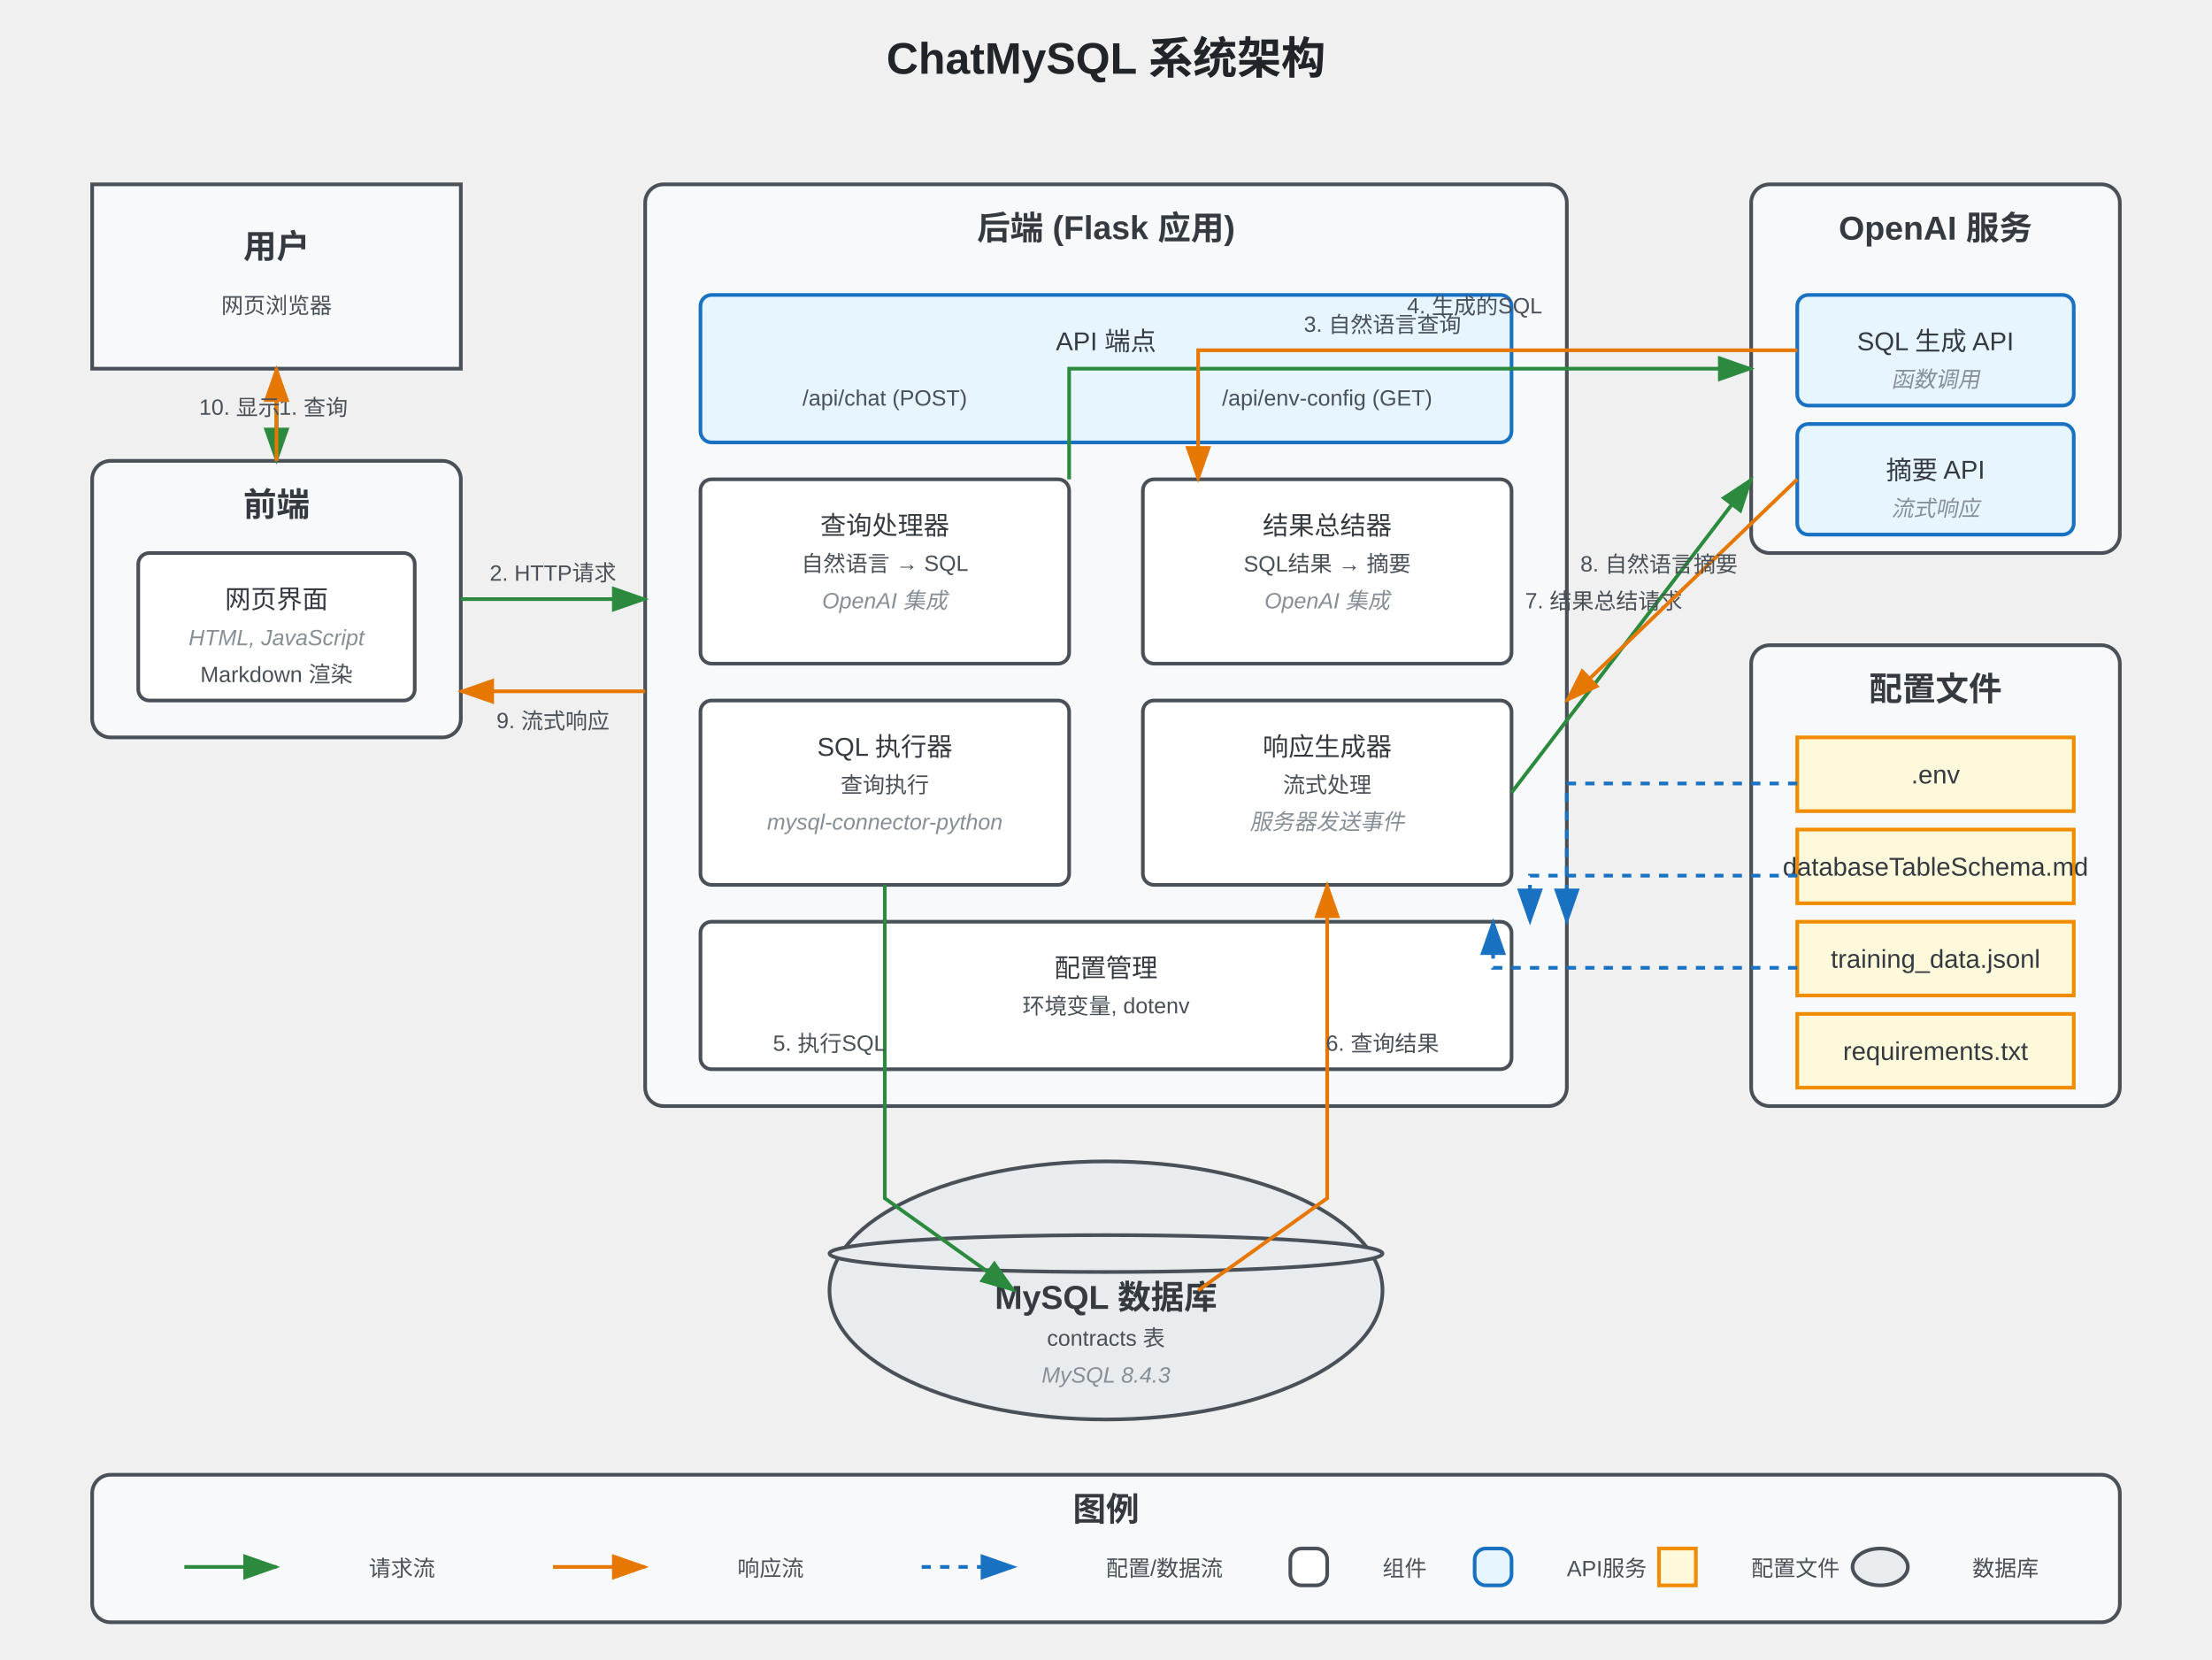
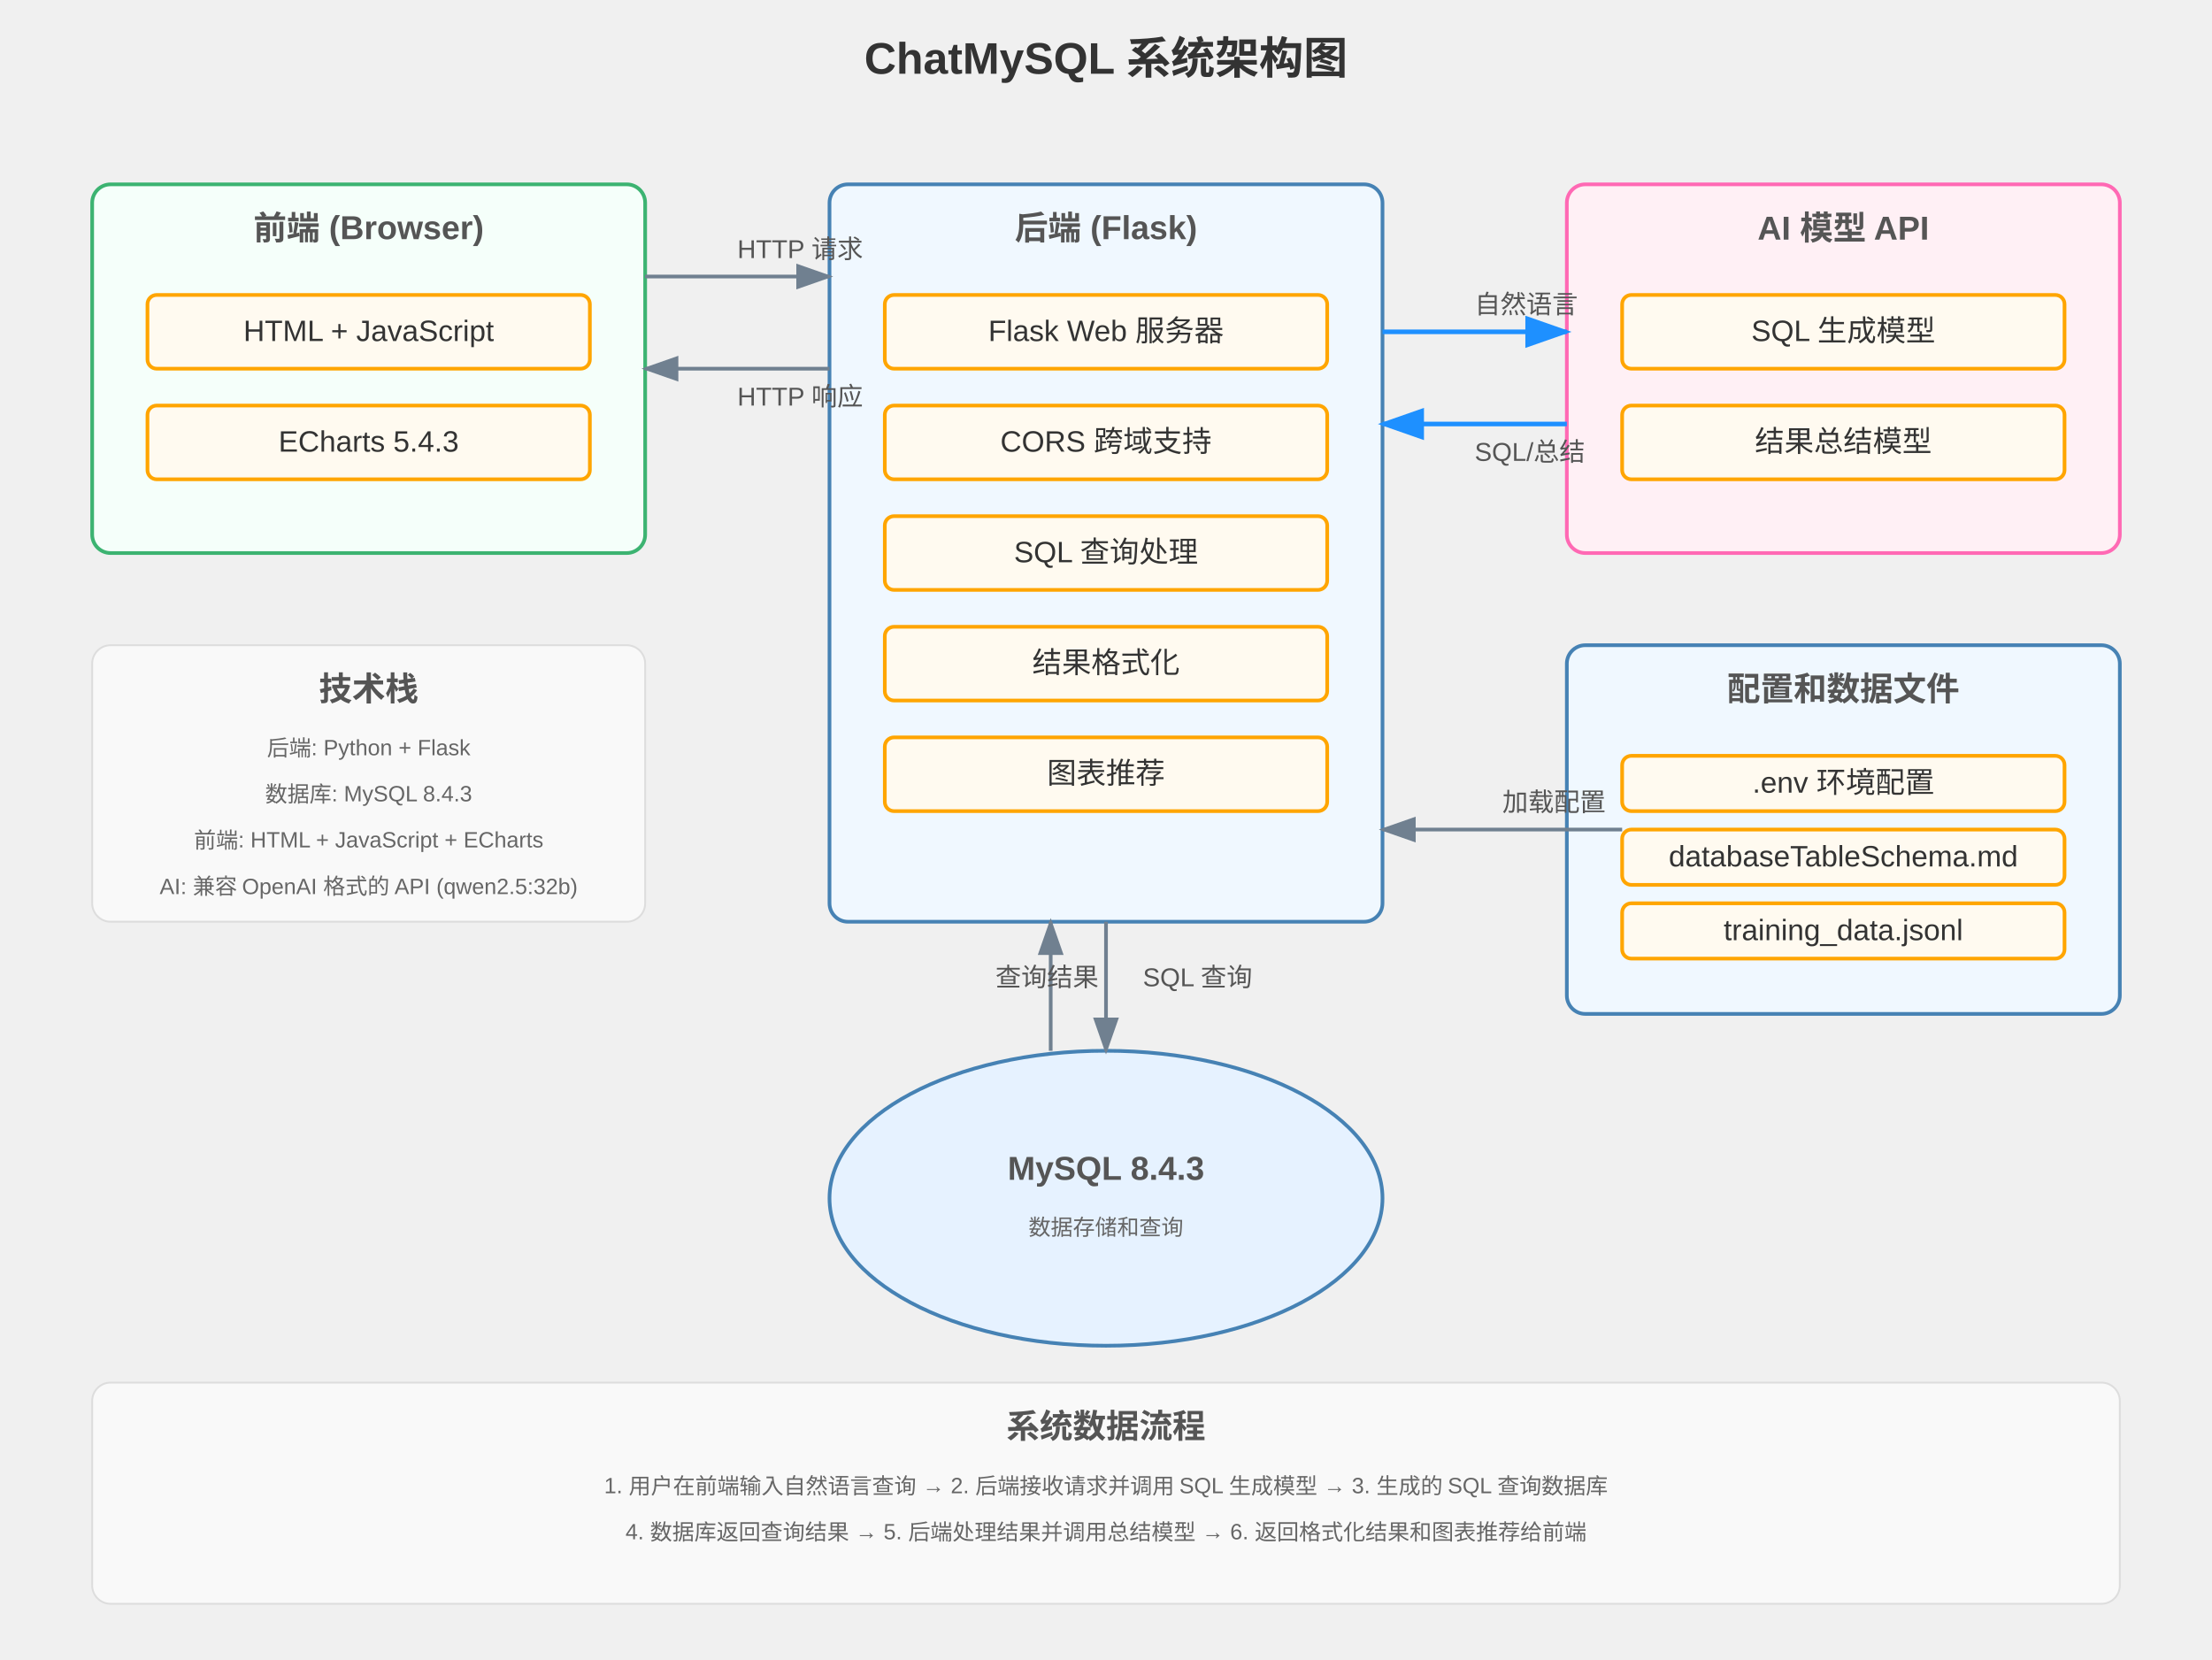
<svg xmlns="http://www.w3.org/2000/svg" width="1200" height="900">
  <defs>
    <style>
-             /* 基础样式 */
-             .container { fill: #f8f9fa; stroke: #495057; stroke-width: 2; rx: 10; ry: 10; }
-             .component { fill: #ffffff; stroke: #495057; stroke-width: 2; rx: 6; ry: 6; }
-             .database { fill: #e9ecef; stroke: #495057; stroke-width: 2; }
-             .api { fill: #e7f5ff; stroke: #1971c2; stroke-width: 2; rx: 6; ry: 6; }
-             .file { fill: #fff9db; stroke: #f08c00; stroke-width: 2; }
-             .process { fill: #f1f3f5; stroke: #495057; stroke-width: 2; }
-             .user { fill: #f8f9fa; stroke: #495057; stroke-width: 2; }
-             
-             /* 文本样式 */
-             .title { font-family: 'Arial', sans-serif; font-size: 24px; font-weight: bold; fill: #212529; text-anchor: middle; }
-             .subtitle { font-family: 'Arial', sans-serif; font-size: 18px; font-weight: bold; fill: #343a40; text-anchor: middle; }
-             .label { font-family: 'Arial', sans-serif; font-size: 14px; fill: #343a40; text-anchor: middle; }
-             .small-text { font-family: 'Arial', sans-serif; font-size: 12px; fill: #495057; text-anchor: middle; }
-             .tech-label { font-family: 'Arial', sans-serif; font-size: 12px; fill: #868e96; text-anchor: middle; font-style: italic; }
-             
-             /* 箭头样式 */
-             .arrow { fill: none; stroke: #adb5bd; stroke-width: 2; marker-end: url(#arrowhead); }
-             .data-flow { fill: none; stroke: #1971c2; stroke-width: 2; stroke-dasharray: 5,5; marker-end: url(#data-arrowhead); }
-             .request-flow { fill: none; stroke: #2b8a3e; stroke-width: 2; marker-end: url(#request-arrowhead); }
-             .response-flow { fill: none; stroke: #e67700; stroke-width: 2; marker-end: url(#response-arrowhead); }
-             
-             /* 图标样式 */
-             .icon { font-family: 'Arial', sans-serif; font-size: 20px; fill: #495057; text-anchor: middle; }
+             .component { fill: #f0f8ff; stroke: #4682b4; stroke-width: 2; rx: 10; ry: 10; }
+             .database { fill: #e6f2ff; stroke: #4682b4; stroke-width: 2; }
+             .api { fill: #fff0f5; stroke: #ff69b4; stroke-width: 2; rx: 10; ry: 10; }
+             .frontend { fill: #f5fffa; stroke: #3cb371; stroke-width: 2; rx: 10; ry: 10; }
+             .module { fill: #fffaf0; stroke: #ffa500; stroke-width: 2; rx: 5; ry: 5; }
+             .data-flow { fill: none; stroke: #708090; stroke-width: 2; marker-end: url(#arrowhead); }
+             .data-flow-highlight { fill: none; stroke: #1e90ff; stroke-width: 2.5; marker-end: url(#arrowhead-highlight); }
+             .text { font-family: Arial, sans-serif; font-size: 16px; fill: #333; text-anchor: middle; }
+             .small-text { font-family: Arial, sans-serif; font-size: 12px; fill: #666; text-anchor: middle; }
+             .title { font-family: Arial, sans-serif; font-size: 24px; font-weight: bold; fill: #333; text-anchor: middle; }
+             .subtitle { font-family: Arial, sans-serif; font-size: 18px; font-weight: bold; fill: #555; text-anchor: middle; }
+             .label { font-family: Arial, sans-serif; font-size: 14px; fill: #555; }
        </style>
    <marker id="arrowhead" markerWidth="10" markerHeight="7" refX="9" refY="3.5" orient="auto">
-       <polygon points="0 0, 10 3.5, 0 7" fill="#adb5bd" />
+       <polygon points="0 0, 10 3.5, 0 7" fill="#708090" />
    </marker>
-     <marker id="data-arrowhead" markerWidth="10" markerHeight="7" refX="9" refY="3.5" orient="auto">
-       <polygon points="0 0, 10 3.5, 0 7" fill="#1971c2" />
-     </marker>
-     <marker id="request-arrowhead" markerWidth="10" markerHeight="7" refX="9" refY="3.5" orient="auto">
-       <polygon points="0 0, 10 3.5, 0 7" fill="#2b8a3e" />
-     </marker>
-     <marker id="response-arrowhead" markerWidth="10" markerHeight="7" refX="9" refY="3.5" orient="auto">
-       <polygon points="0 0, 10 3.5, 0 7" fill="#e67700" />
+     <marker id="arrowhead-highlight" markerWidth="10" markerHeight="7" refX="9" refY="3.5" orient="auto">
+       <polygon points="0 0, 10 3.5, 0 7" fill="#1e90ff" />
    </marker>
  </defs>
-   <text x="600" y="40" class="title">ChatMySQL 系统架构</text>
-   <rect x="50" y="100" width="200" height="100" class="user" />
-   <text x="150" y="140" class="subtitle">用户</text>
-   <text x="150" y="170" class="small-text">网页浏览器</text>
-   <rect x="50" y="250" width="200" height="150" class="container" />
-   <text x="150" y="280" class="subtitle">前端</text>
-   <rect x="75" y="300" width="150" height="80" class="component" />
-   <text x="150" y="330" class="label">网页界面</text>
-   <text x="150" y="350" class="tech-label">HTML, JavaScript</text>
-   <text x="150" y="370" class="small-text">Markdown 渲染</text>
-   <rect x="350" y="100" width="500" height="500" class="container" />
-   <text x="600" y="130" class="subtitle">后端 (Flask 应用)</text>
-   <rect x="380" y="160" width="440" height="80" class="api" />
-   <text x="600" y="190" class="label">API 端点</text>
-   <text x="480" y="220" class="small-text">/api/chat (POST)</text>
-   <text x="720" y="220" class="small-text">/api/env-config (GET)</text>
-   <rect x="380" y="260" width="200" height="100" class="component" />
-   <text x="480" y="290" class="label">查询处理器</text>
-   <text x="480" y="310" class="small-text">自然语言 → SQL</text>
-   <text x="480" y="330" class="tech-label">OpenAI 集成</text>
-   <rect x="620" y="260" width="200" height="100" class="component" />
-   <text x="720" y="290" class="label">结果总结器</text>
-   <text x="720" y="310" class="small-text">SQL结果 → 摘要</text>
-   <text x="720" y="330" class="tech-label">OpenAI 集成</text>
-   <rect x="380" y="380" width="200" height="100" class="component" />
-   <text x="480" y="410" class="label">SQL 执行器</text>
-   <text x="480" y="430" class="small-text">查询执行</text>
-   <text x="480" y="450" class="tech-label">mysql-connector-python</text>
-   <rect x="620" y="380" width="200" height="100" class="component" />
-   <text x="720" y="410" class="label">响应生成器</text>
-   <text x="720" y="430" class="small-text">流式处理</text>
-   <text x="720" y="450" class="tech-label">服务器发送事件</text>
-   <rect x="380" y="500" width="440" height="80" class="component" />
-   <text x="600" y="530" class="label">配置管理</text>
-   <text x="600" y="550" class="small-text">环境变量, dotenv</text>
-   <ellipse cx="600" cy="700" rx="150" ry="70" class="database" />
-   <ellipse cx="600" cy="680" rx="150" ry="10" class="database" />
-   <text x="600" y="710" class="subtitle">MySQL 数据库</text>
-   <text x="600" y="730" class="small-text">contracts 表</text>
-   <text x="600" y="750" class="tech-label">MySQL 8.4.3</text>
-   <rect x="950" y="100" width="200" height="200" class="container" />
-   <text x="1050" y="130" class="subtitle">OpenAI 服务</text>
-   <rect x="975" y="160" width="150" height="60" class="api" />
-   <text x="1050" y="190" class="label">SQL 生成 API</text>
-   <text x="1050" y="210" class="tech-label">函数调用</text>
-   <rect x="975" y="230" width="150" height="60" class="api" />
-   <text x="1050" y="260" class="label">摘要 API</text>
-   <text x="1050" y="280" class="tech-label">流式响应</text>
-   <rect x="950" y="350" width="200" height="250" class="container" />
-   <text x="1050" y="380" class="subtitle">配置文件</text>
-   <rect x="975" y="400" width="150" height="40" class="file" />
-   <text x="1050" y="425" class="label">.env</text>
-   <rect x="975" y="450" width="150" height="40" class="file" />
-   <text x="1050" y="475" class="label">databaseTableSchema.md</text>
-   <rect x="975" y="500" width="150" height="40" class="file" />
-   <text x="1050" y="525" class="label">training_data.jsonl</text>
-   <rect x="975" y="550" width="150" height="40" class="file" />
-   <text x="1050" y="575" class="label">requirements.txt</text>
-   <path d="M150 200 L150 250" class="request-flow" />
-   <text x="170" y="225" class="small-text">1. 查询</text>
-   <path d="M250 325 L350 325" class="request-flow" />
-   <text x="300" y="315" class="small-text">2. HTTP请求</text>
-   <path d="M580 260 L580 200 L950 200" class="request-flow" />
-   <text x="750" y="180" class="small-text">3. 自然语言查询</text>
-   <path d="M975 190 L650 190 L650 260" class="response-flow" />
-   <text x="800" y="170" class="small-text">4. 生成的SQL</text>
-   <path d="M480 480 L480 650 L550 700" class="request-flow" />
-   <text x="450" y="570" class="small-text">5. 执行SQL</text>
-   <path d="M650 700 L720 650 L720 480" class="response-flow" />
-   <text x="750" y="570" class="small-text">6. 查询结果</text>
-   <path d="M820 430 L950 260" class="request-flow" />
-   <text x="870" y="330" class="small-text">7. 结果总结请求</text>
-   <path d="M975 260 L850 380" class="response-flow" />
-   <text x="900" y="310" class="small-text">8. 自然语言摘要</text>
-   <path d="M350 375 L250 375" class="response-flow" />
-   <text x="300" y="395" class="small-text">9. 流式响应</text>
-   <path d="M150 250 L150 200" class="response-flow" />
-   <text x="130" y="225" class="small-text">10. 显示</text>
-   <path d="M975 425 L850 425 L850 500" class="data-flow" />
-   <path d="M975 475 L830 475 L830 500" class="data-flow" />
-   <path d="M975 525 L810 525 L810 500" class="data-flow" />
-   <rect x="50" y="800" width="1100" height="80" class="container" />
-   <text x="600" y="825" class="subtitle">图例</text>
-   <line x1="100" y1="850" x2="150" y2="850" class="request-flow" />
-   <text x="200" y="855" class="small-text" style="text-anchor: start">请求流</text>
-   <line x1="300" y1="850" x2="350" y2="850" class="response-flow" />
-   <text x="400" y="855" class="small-text" style="text-anchor: start">响应流</text>
-   <line x1="500" y1="850" x2="550" y2="850" class="data-flow" />
-   <text x="600" y="855" class="small-text" style="text-anchor: start">配置/数据流</text>
-   <rect x="700" y="840" width="20" height="20" class="component" />
-   <text x="750" y="855" class="small-text" style="text-anchor: start">组件</text>
-   <rect x="800" y="840" width="20" height="20" class="api" />
-   <text x="850" y="855" class="small-text" style="text-anchor: start">API服务</text>
-   <rect x="900" y="840" width="20" height="20" class="file" />
-   <text x="950" y="855" class="small-text" style="text-anchor: start">配置文件</text>
-   <ellipse cx="1020" cy="850" rx="15" ry="10" class="database" />
-   <text x="1070" y="855" class="small-text" style="text-anchor: start">数据库</text>
+   <text x="600" y="40" class="title">ChatMySQL 系统架构图</text>
+   <rect x="50" y="100" width="300" height="200" class="frontend" />
+   <text x="200" y="130" class="subtitle">前端 (Browser)</text>
+   <rect x="80" y="160" width="240" height="40" class="module" />
+   <text x="200" y="185" class="text">HTML + JavaScript</text>
+   <rect x="80" y="220" width="240" height="40" class="module" />
+   <text x="200" y="245" class="text">ECharts 5.4.3</text>
+   <rect x="450" y="100" width="300" height="400" class="component" />
+   <text x="600" y="130" class="subtitle">后端 (Flask)</text>
+   <rect x="480" y="160" width="240" height="40" class="module" />
+   <text x="600" y="185" class="text">Flask Web 服务器</text>
+   <rect x="480" y="220" width="240" height="40" class="module" />
+   <text x="600" y="245" class="text">CORS 跨域支持</text>
+   <rect x="480" y="280" width="240" height="40" class="module" />
+   <text x="600" y="305" class="text">SQL 查询处理</text>
+   <rect x="480" y="340" width="240" height="40" class="module" />
+   <text x="600" y="365" class="text">结果格式化</text>
+   <rect x="480" y="400" width="240" height="40" class="module" />
+   <text x="600" y="425" class="text">图表推荐</text>
+   <ellipse cx="600" cy="650" rx="150" ry="80" class="database" />
+   <text x="600" y="640" class="subtitle">MySQL 8.4.3</text>
+   <text x="600" y="670" class="small-text">数据存储和查询</text>
+   <rect x="850" y="100" width="300" height="200" class="api" />
+   <text x="1000" y="130" class="subtitle">AI 模型 API</text>
+   <rect x="880" y="160" width="240" height="40" class="module" />
+   <text x="1000" y="185" class="text">SQL 生成模型</text>
+   <rect x="880" y="220" width="240" height="40" class="module" />
+   <text x="1000" y="245" class="text">结果总结模型</text>
+   <rect x="850" y="350" width="300" height="200" class="component" />
+   <text x="1000" y="380" class="subtitle">配置和数据文件</text>
+   <rect x="880" y="410" width="240" height="30" class="module" />
+   <text x="1000" y="430" class="text">.env 环境配置</text>
+   <rect x="880" y="450" width="240" height="30" class="module" />
+   <text x="1000" y="470" class="text">databaseTableSchema.md</text>
+   <rect x="880" y="490" width="240" height="30" class="module" />
+   <text x="1000" y="510" class="text">training_data.jsonl</text>
+   <path d="M350 150 L450 150" class="data-flow" />
+   <text x="400" y="140" class="label">HTTP 请求</text>
+   <path d="M450 200 L350 200" class="data-flow" />
+   <text x="400" y="220" class="label">HTTP 响应</text>
+   <path d="M600 500 L600 570" class="data-flow" />
+   <text x="620" y="535" class="label">SQL 查询</text>
+   <path d="M570 570 L570 500" class="data-flow" />
+   <text x="540" y="535" class="label">查询结果</text>
+   <path d="M750 180 L850 180" class="data-flow-highlight" />
+   <text x="800" y="170" class="label">自然语言</text>
+   <path d="M850 230 L750 230" class="data-flow-highlight" />
+   <text x="800" y="250" class="label">SQL/总结</text>
+   <path d="M880 450 L750 450" class="data-flow" />
+   <text x="815" y="440" class="label">加载配置</text>
+   <rect x="50" y="750" width="1100" height="120" rx="10" ry="10" fill="#f9f9f9" stroke="#ddd" stroke-width="1" />
+   <text x="600" y="780" class="subtitle">系统数据流程</text>
+   <text x="600" y="810" class="small-text">1. 用户在前端输入自然语言查询 → 2. 后端接收请求并调用 SQL 生成模型 → 3. 生成的 SQL 查询数据库</text>
+   <text x="600" y="835" class="small-text">4. 数据库返回查询结果 → 5. 后端处理结果并调用总结模型 → 6. 返回格式化结果和图表推荐给前端</text>
+   <rect x="50" y="350" width="300" height="150" rx="10" ry="10" fill="#f9f9f9" stroke="#ddd" stroke-width="1" />
+   <text x="200" y="380" class="subtitle">技术栈</text>
+   <text x="200" y="410" class="small-text">后端: Python + Flask</text>
+   <text x="200" y="435" class="small-text">数据库: MySQL 8.4.3</text>
+   <text x="200" y="460" class="small-text">前端: HTML + JavaScript + ECharts</text>
+   <text x="200" y="485" class="small-text">AI: 兼容 OpenAI 格式的 API (qwen2.5:32b)</text>
</svg>
